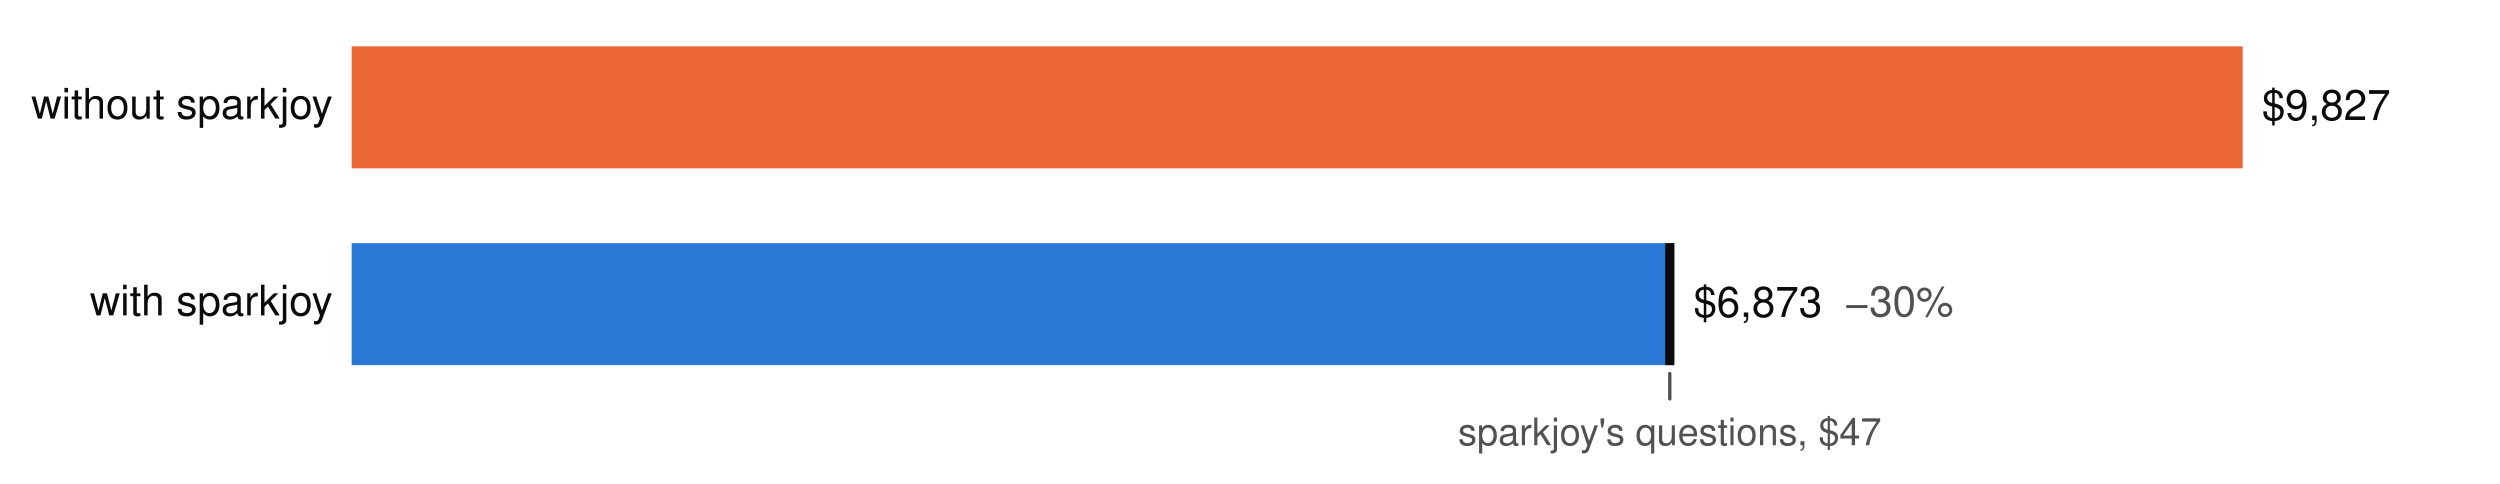
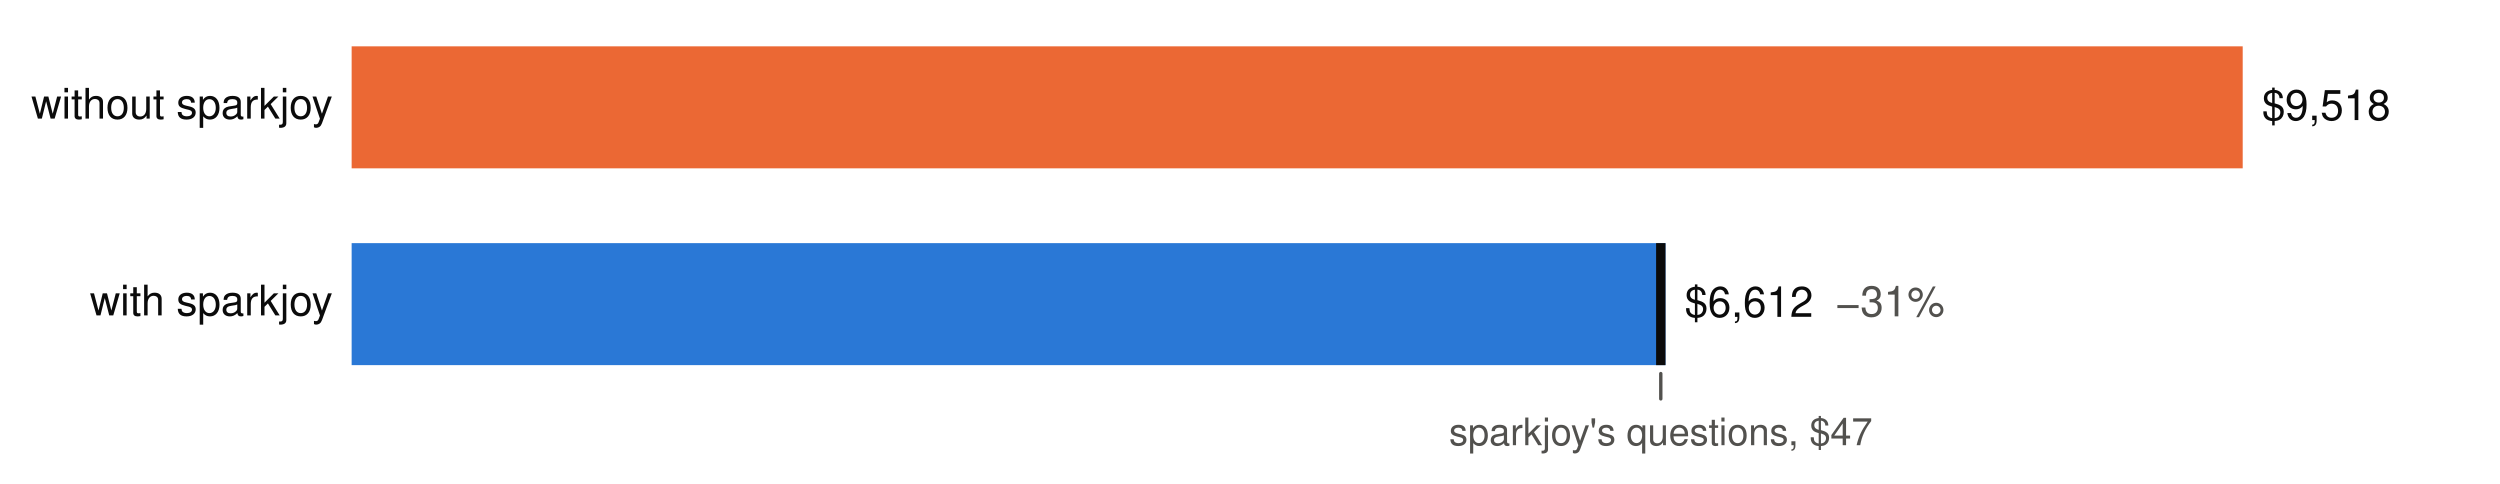
<svg xmlns="http://www.w3.org/2000/svg" width="592.779pt" height="114.689pt" viewBox="0 0 592.779 114.689" version="1.1">
  <defs>
    <style type="text/css">*{stroke-linejoin: round; stroke-linecap: butt}</style>
  </defs>
  <g id="figure_1">
    <g id="patch_1">
      <path d="M 0 114.689  L 592.779 114.689  L 592.779 0  L 0 0  L 0 114.689  z " style="fill: none" />
    </g>
    <g id="axes_1">
      <g id="patch_2">
        <path d="M 83.379 90.36  L 585.579 90.36  L 585.579 7.2  L 83.379 7.2  L 83.379 90.36  z " style="fill: none" />
      </g>
      <g id="matplotlib.axis_1" />
      <g id="matplotlib.axis_2" />
      <g id="patch_3">
        <path d="M 83.379 39.913  L 531.772 39.913  L 531.772 10.98  L 83.379 10.98  z " clip-path="url(#p7affcfe0d5)" style="fill: #eb6834" />
      </g>
      <g id="patch_4">
-         <path d="M 83.379 86.58  L 396.999 86.58  L 396.999 57.647  L 83.379 57.647  z " clip-path="url(#p7affcfe0d5)" style="fill: #2a78d6" />
+         <path d="M 83.379 86.58  L 394.901 86.58  L 394.901 57.647  L 83.379 57.647  z " clip-path="url(#p7affcfe0d5)" style="fill: #2a78d6" />
      </g>
      <g id="patch_5">
-         <path d="M 394.847 86.58  L 396.999 86.58  L 396.999 57.647  L 394.847 57.647  z " clip-path="url(#p7affcfe0d5)" style="fill: #0b0b0b" />
+         <path d="M 392.681 86.58  L 394.901 86.58  L 394.901 57.647  L 392.681 57.647  z " clip-path="url(#p7affcfe0d5)" style="fill: #0b0b0b" />
      </g>
      <g id="text_1">
        <text style="font-size: 10px; font-family: 'Helvetica', 'Arial', 'DejaVu Sans'; text-anchor: end; fill: #0b0b0b" x="78.895" y="28.125" transform="rotate(-0 78.89531 28.12479)">without sparkjoy</text>
      </g>
      <g id="text_2">
-         <text style="font-size: 10px; font-family: 'Helvetica', 'Arial', 'DejaVu Sans'; text-anchor: start; fill: #0b0b0b" x="536.256" y="28.474" transform="rotate(-0 536.256 28.4744)">$9,827</text>
+         <text style="font-size: 10px; font-family: 'Helvetica', 'Arial', 'DejaVu Sans'; text-anchor: start; fill: #0b0b0b" x="536.256" y="28.474" transform="rotate(-0 536.256 28.4744)">$9,518</text>
      </g>
      <g id="text_3">
        <text style="font-size: 10px; font-family: 'Helvetica', 'Arial', 'DejaVu Sans'; text-anchor: end; fill: #0b0b0b" x="78.895" y="74.791" transform="rotate(-0 78.89531 74.79146)">with sparkjoy</text>
      </g>
      <g id="text_4">
-         <text style="font-size: 10px; font-family: 'Helvetica', 'Arial', 'DejaVu Sans'; text-anchor: start; fill: #0b0b0b" x="401.483" y="75.141" transform="rotate(-0 401.4828 75.14107)">$6,873</text>
+         <text style="font-size: 10px; font-family: 'Helvetica', 'Arial', 'DejaVu Sans'; text-anchor: start; fill: #0b0b0b" x="399.384" y="75.141" transform="rotate(-0 399.3845 75.14107)">$6,612</text>
      </g>
      <g id="text_5">
-         <text style="font-size: 10px; font-family: 'Helvetica', 'Arial', 'DejaVu Sans'; text-anchor: start; fill: #52514e" x="437.354" y="75.014" transform="rotate(-0 437.3542 75.01372)">−30%</text>
+         <text style="font-size: 10px; font-family: 'Helvetica', 'Arial', 'DejaVu Sans'; text-anchor: start; fill: #52514e" x="435.256" y="75.014" transform="rotate(-0 435.2559 75.01372)">−31%</text>
      </g>
      <g id="patch_6">
-         <path d="M 395.923 94.582  Q 395.923 91.579 395.923 88.577  " style="fill: none; stroke: #52514e; stroke-width: 0.8; stroke-linecap: round" />
+         <path d="M 393.791 94.582  Q 393.791 91.579 393.791 88.577  " style="fill: none; stroke: #52514e; stroke-width: 0.8; stroke-linecap: round" />
      </g>
      <g id="text_6">
-         <text style="font-size: 9px; font-family: 'Helvetica', 'Arial', 'DejaVu Sans'; text-anchor: middle; fill: #52514e" x="395.923" y="105.559" transform="rotate(-0 395.9228 105.5592)">sparkjoy's questions, $47</text>
+         <text style="font-size: 9px; font-family: 'Helvetica', 'Arial', 'DejaVu Sans'; text-anchor: middle; fill: #52514e" x="393.791" y="105.559" transform="rotate(-0 393.7906 105.5592)">sparkjoy's questions, $47</text>
      </g>
    </g>
  </g>
  <defs>
    <clipPath id="p7affcfe0d5">
      <rect x="83.379" y="7.2" width="502.2" height="83.16" />
    </clipPath>
  </defs>
</svg>
